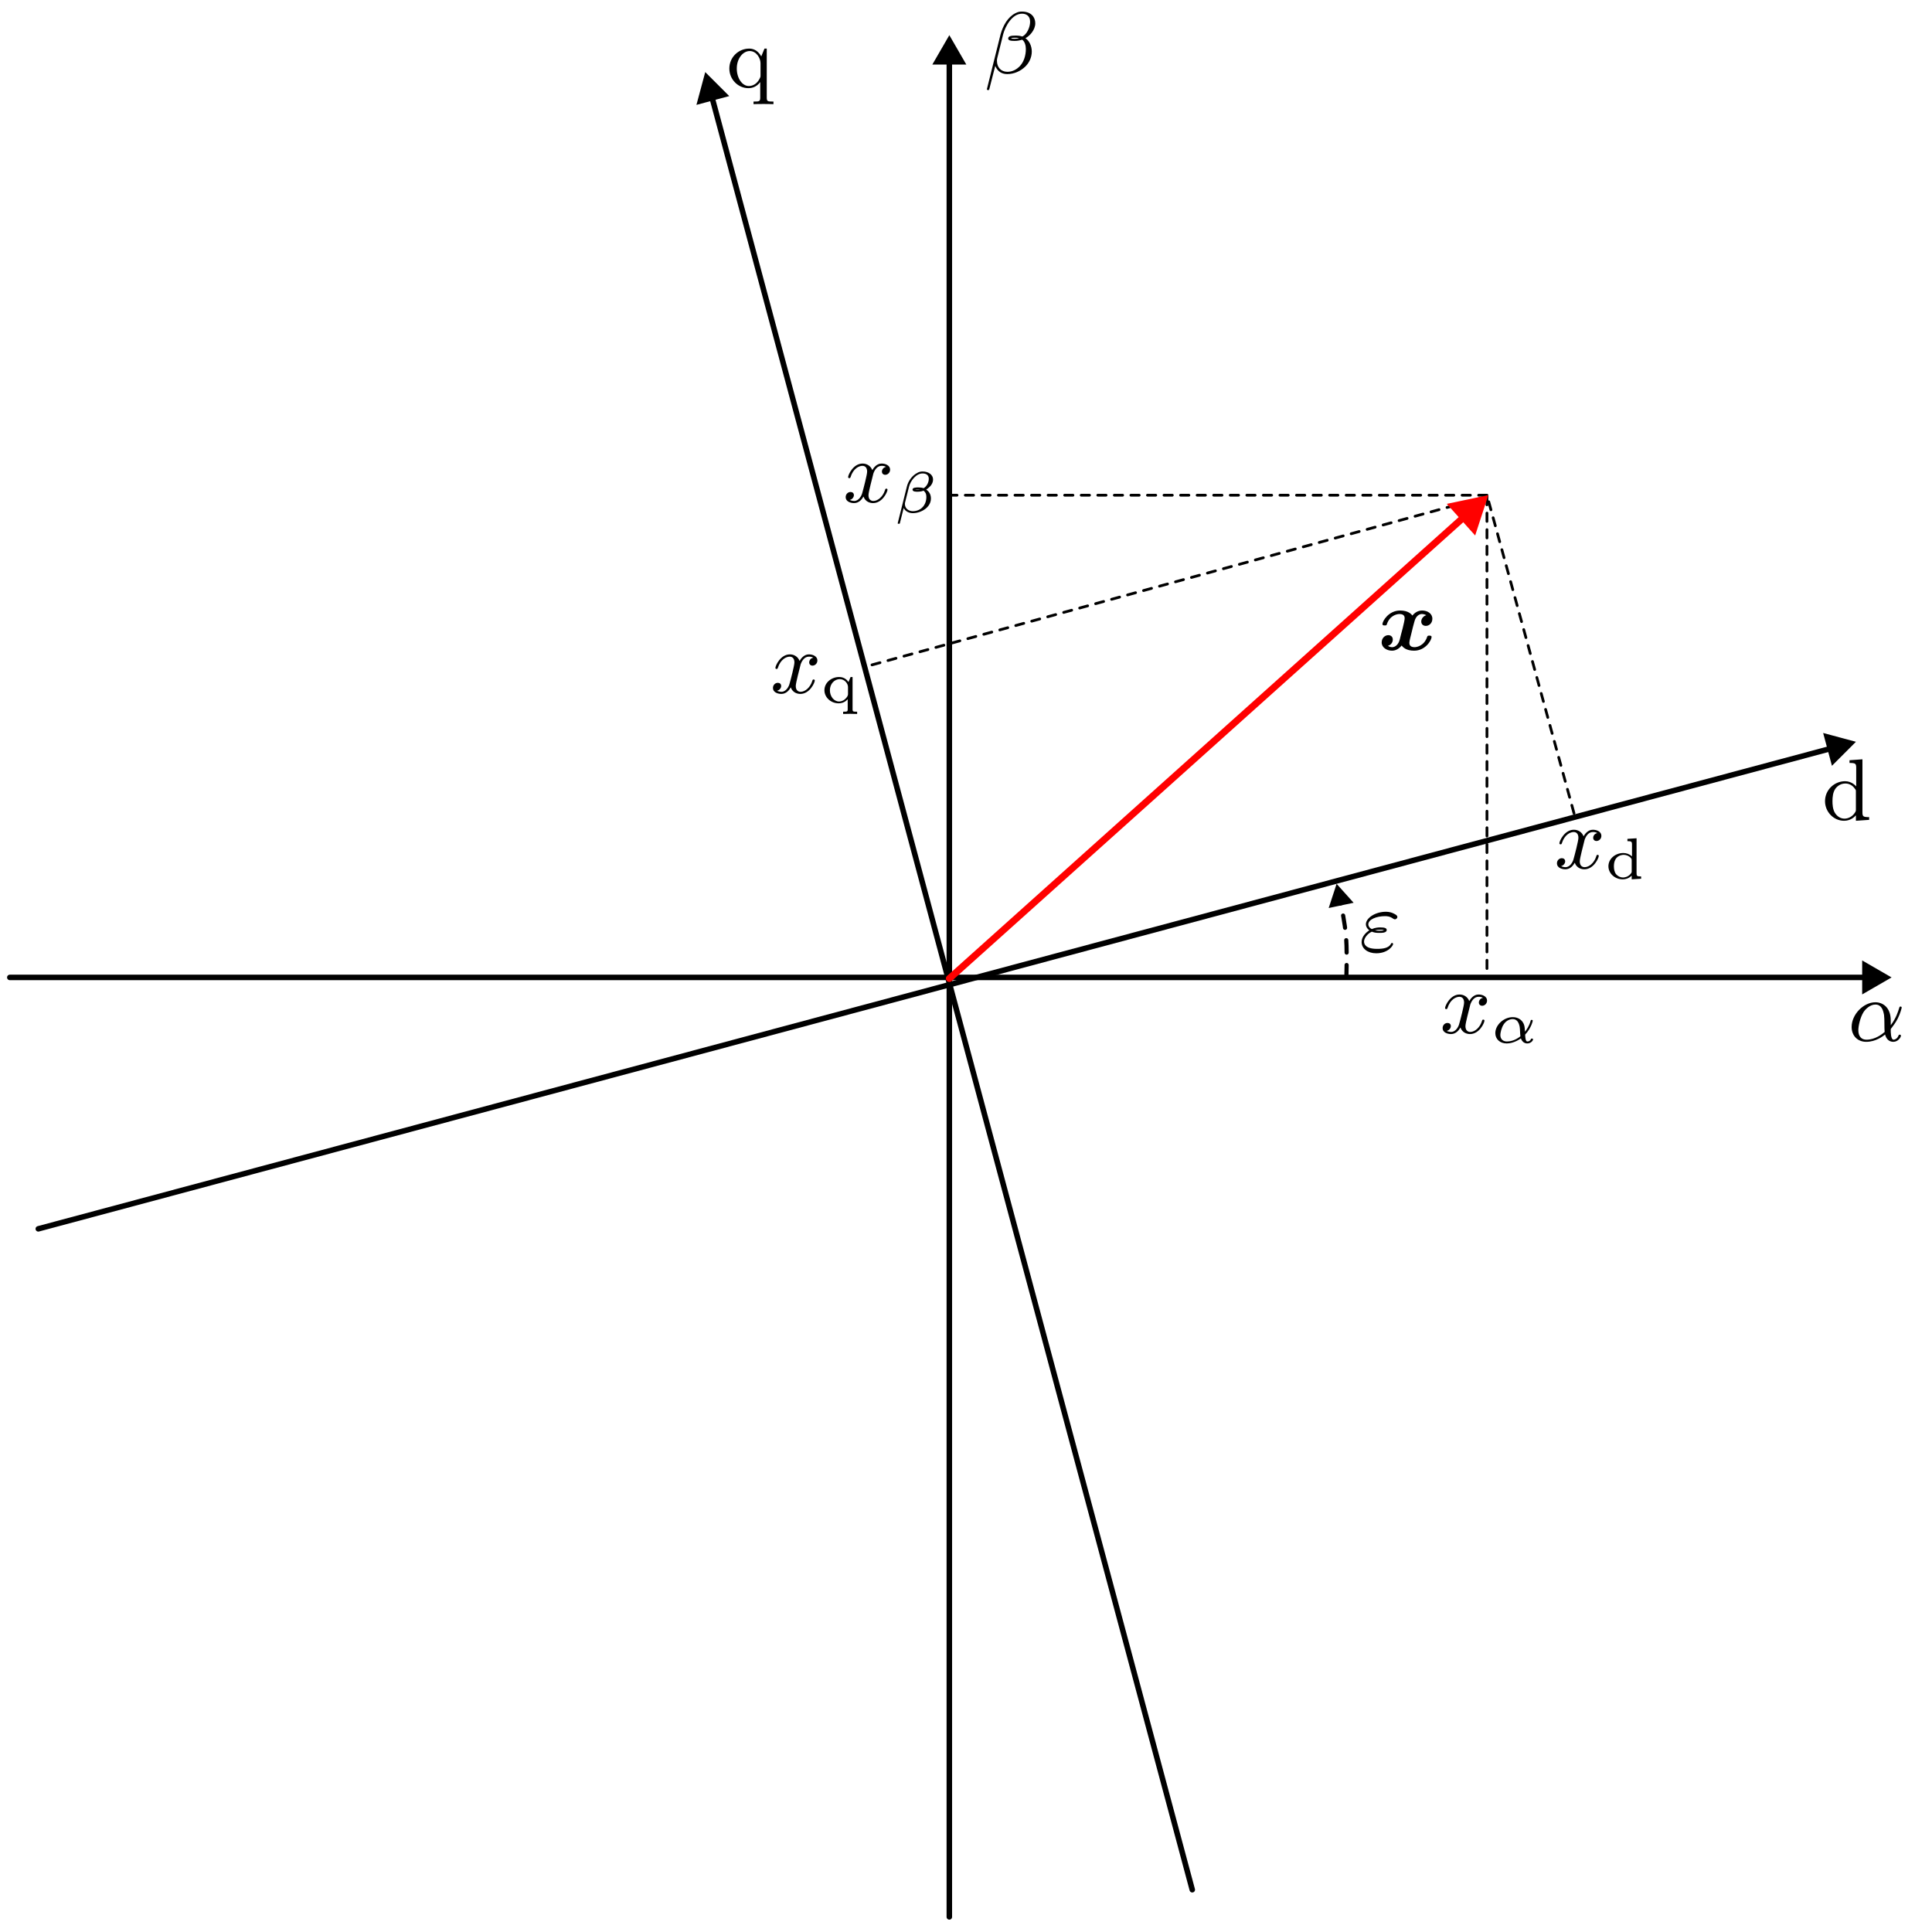
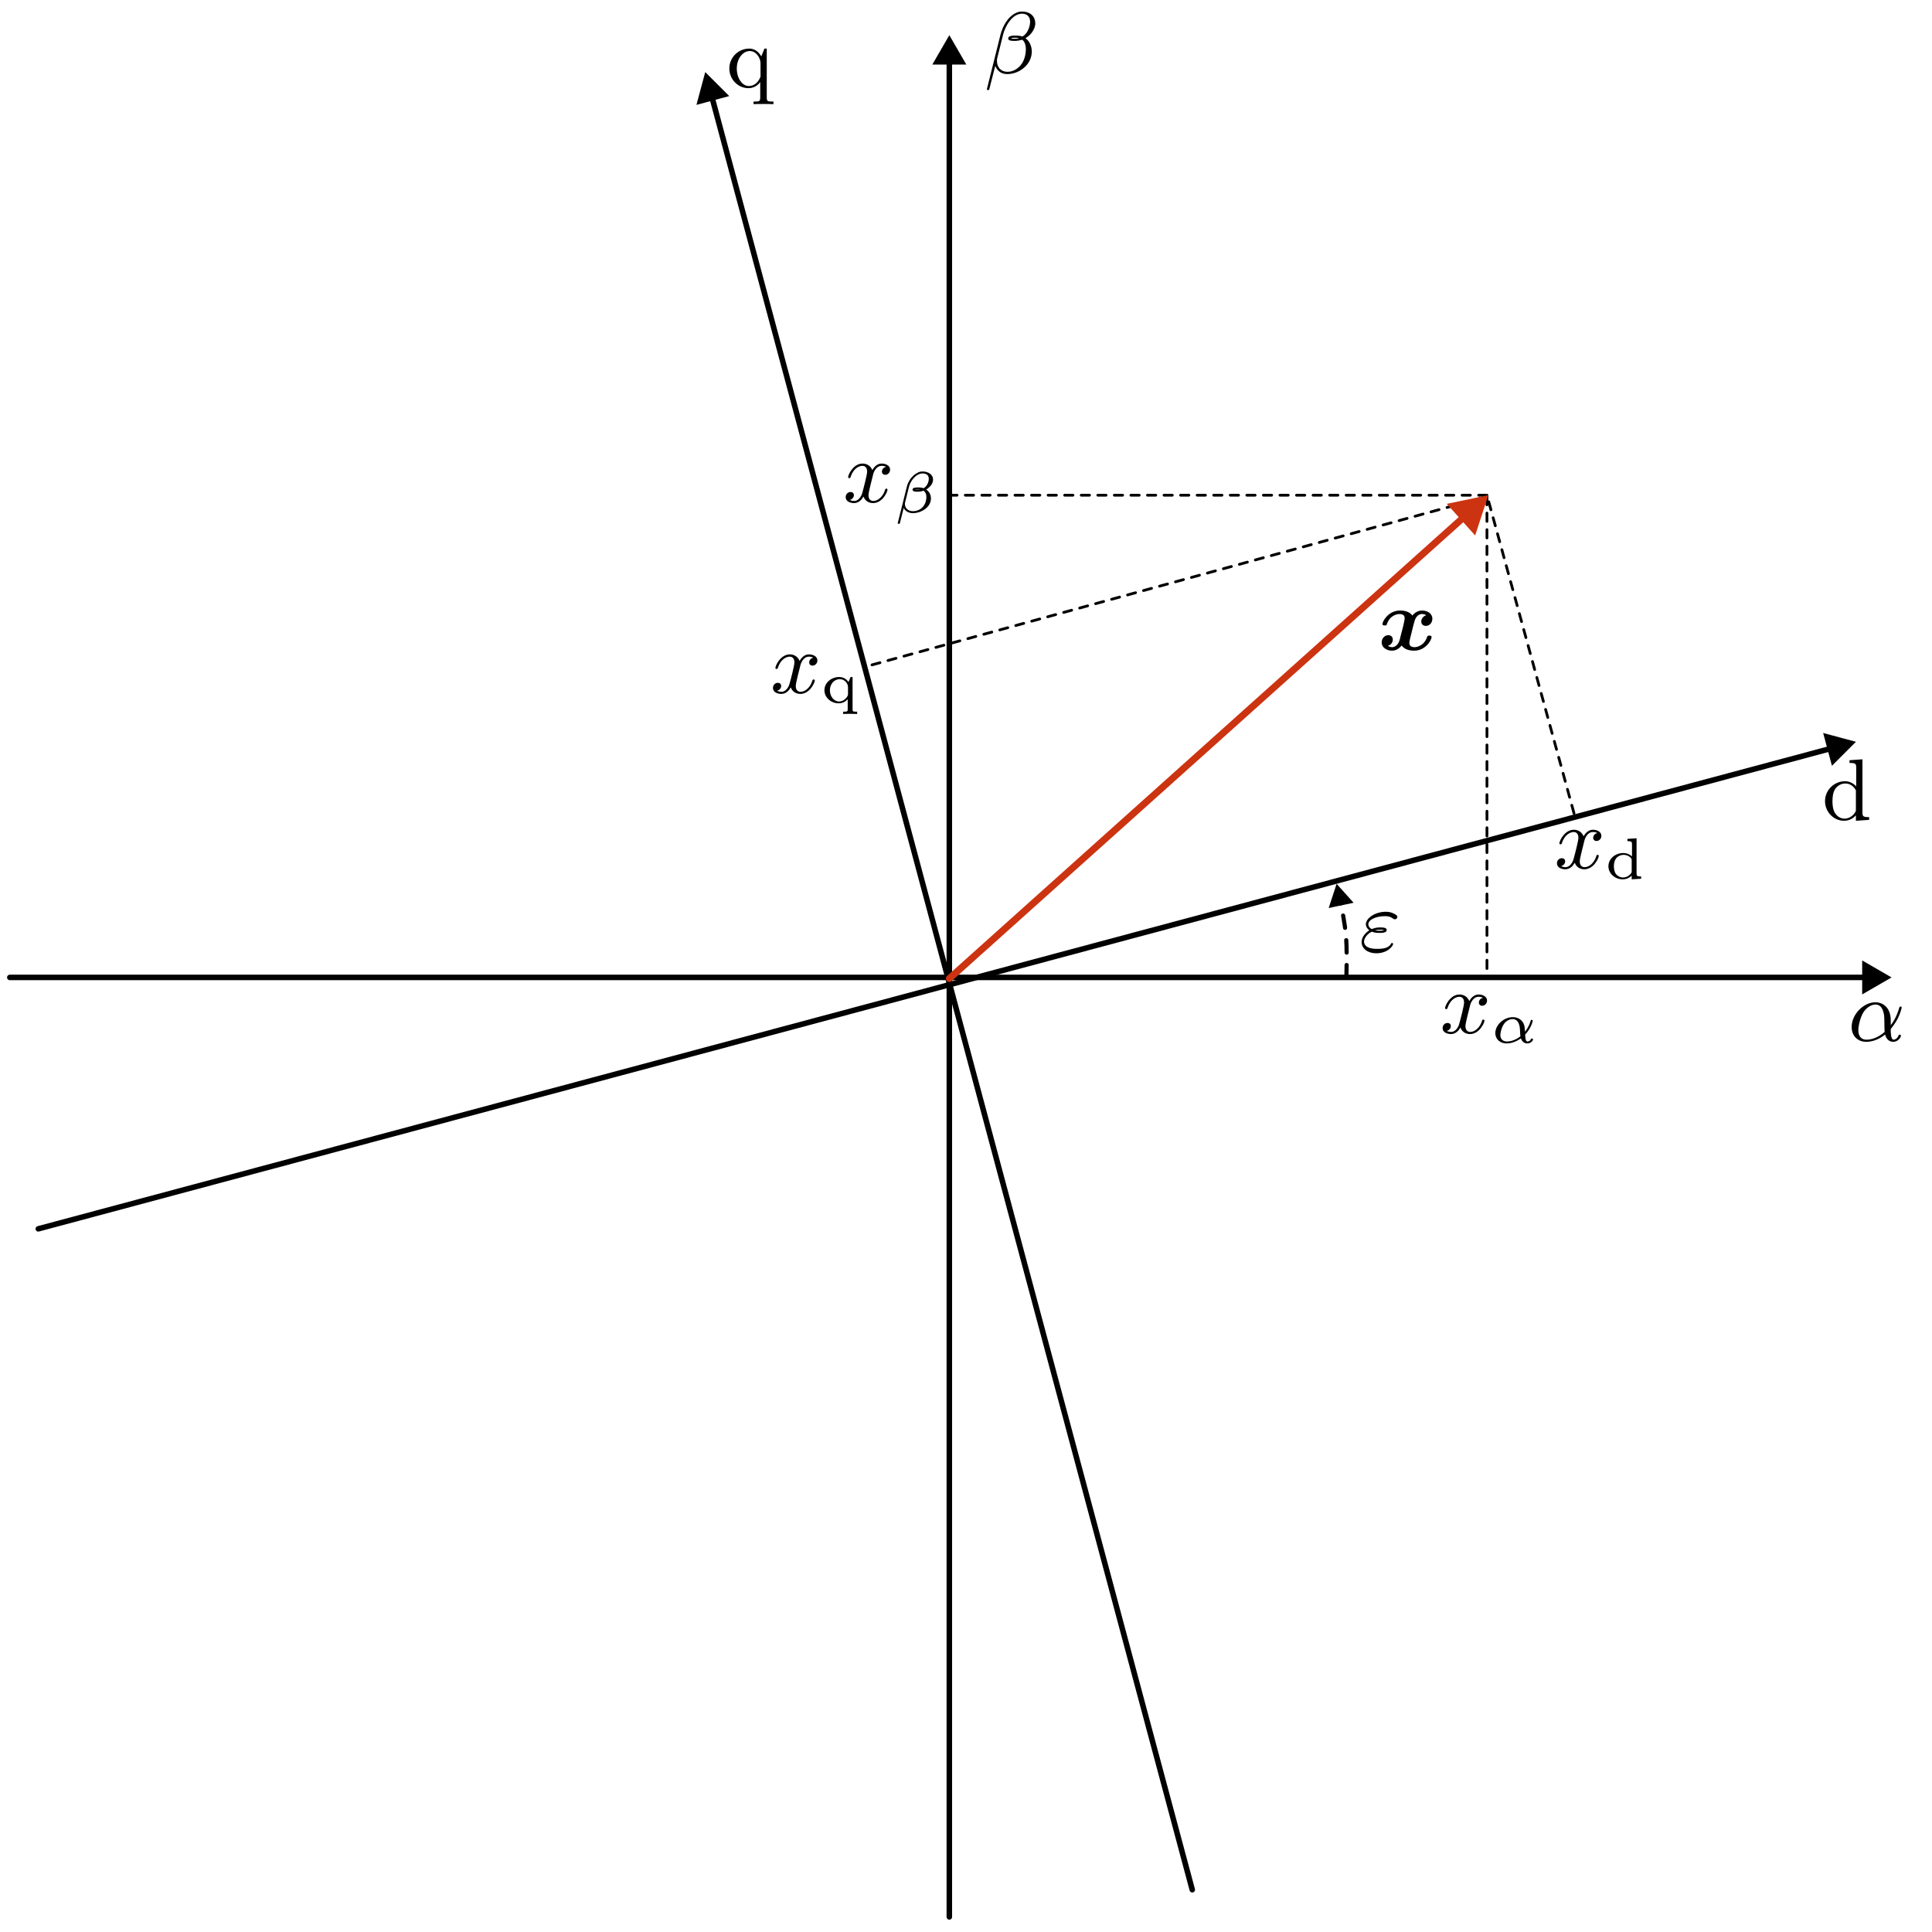
<svg xmlns="http://www.w3.org/2000/svg" width="70mm" height="70mm" viewBox="0 0 70 70" version="1.1" id="svg1">
  <defs id="defs1">
    <marker style="overflow:visible" id="Triangle" refX="0" refY="0" orient="auto-start-reverse" markerWidth="1" markerHeight="1" viewBox="0 0 1 1" preserveAspectRatio="xMidYMid">
      <path transform="scale(0.5)" style="fill:context-stroke;fill-rule:evenodd;stroke:context-stroke;stroke-width:1pt" d="M 5.77,0 -2.88,5 V -5 Z" id="path135" />
    </marker>
    <marker style="overflow:visible" id="Triangle-6" refX="0" refY="0" orient="auto-start-reverse" markerWidth="1" markerHeight="1" viewBox="0 0 1 1" preserveAspectRatio="xMidYMid">
      <path transform="scale(0.5)" style="fill:context-stroke;fill-rule:evenodd;stroke:context-stroke;stroke-width:1pt" d="M 5.77,0 -2.88,5 V -5 Z" id="path135-3" />
    </marker>
    <marker style="overflow:visible" id="Triangle-69-8" refX="0" refY="0" orient="auto-start-reverse" markerWidth="1" markerHeight="1" viewBox="0 0 1 1" preserveAspectRatio="xMidYMid">
      <path transform="scale(0.5)" style="fill:context-stroke;fill-rule:evenodd;stroke:context-stroke;stroke-width:1pt" d="M 5.77,0 -2.88,5 V -5 Z" id="path135-7-6" />
    </marker>
    <marker style="overflow:visible" id="Triangle-69-8-6" refX="0" refY="0" orient="auto-start-reverse" markerWidth="1" markerHeight="1" viewBox="0 0 1 1" preserveAspectRatio="xMidYMid">
      <path transform="scale(0.5)" style="fill:context-stroke;fill-rule:evenodd;stroke:context-stroke;stroke-width:1pt" d="M 5.77,0 -2.88,5 V -5 Z" id="path135-7-6-1" />
    </marker>
  </defs>
  <g id="layer1">
    <path style="fill:none;fill-rule:evenodd;stroke:#000000;stroke-width:0.2;stroke-linecap:round;stroke-miterlimit:3.9;stroke-dasharray:none;stroke-opacity:1;marker-start:url(#Triangle)" d="M 34.396,1.984 V 69.453" id="path1" />
    <path style="fill:none;fill-rule:evenodd;stroke:#000000;stroke-width:0.2;stroke-linecap:round;stroke-miterlimit:3.9;stroke-dasharray:none;stroke-opacity:1;marker-start:url(#Triangle-69-8)" d="M 66.558,27.06 1.388,44.523" id="path1-2-8" />
    <path style="fill:none;fill-rule:evenodd;stroke:#000000;stroke-width:0.2;stroke-linecap:round;stroke-miterlimit:3.9;stroke-dasharray:none;stroke-opacity:1;marker-start:url(#Triangle-69-8-6)" d="M 25.736,3.298 43.198,68.468" id="path1-2-8-2" />
    <path style="fill:none;fill-rule:evenodd;stroke:#000000;stroke-width:0.2;stroke-linecap:round;stroke-miterlimit:3.9;stroke-dasharray:none;stroke-opacity:1;marker-start:url(#Triangle-6)" d="M 67.825,35.414 H 0.356" id="path1-9" />
    <g transform="translate(65.07751,36.29753)" id="g1">
      <g fill="#000000" fill-opacity="1" id="g6" transform="matrix(0.352778,0,0,0.352778,-1.899223,-0.648185)">
        <g id="use5" transform="translate(10.69316,5.853)">
          <path d="m 4.406,-2.109 c 0,-1.328 -0.812,-1.859 -1.578,-1.859 -1.219,0 -2.438,1.25 -2.438,2.531 0,0.922 0.625,1.531 1.5,1.531 0.969,0 1.703,-0.562 1.938,-0.75 0.109,0.453 0.406,0.75 0.844,0.75 0.484,0 0.781,-0.469 0.781,-0.625 0,-0.109 -0.094,-0.109 -0.125,-0.109 -0.094,0 -0.109,0.047 -0.141,0.125 -0.094,0.25 -0.328,0.391 -0.484,0.391 -0.297,0 -0.297,-0.797 -0.297,-0.984 0,-0.109 0,-0.125 0.094,-0.234 0.141,-0.188 0.391,-0.5 0.625,-0.953 0.266,-0.531 0.406,-1.078 0.406,-1.125 0,-0.016 0,-0.109 -0.109,-0.109 -0.109,0 -0.109,0.031 -0.156,0.172 -0.094,0.312 -0.297,1 -0.859,1.75 z m -0.625,1.188 C 3.547,-0.719 2.828,-0.125 1.906,-0.125 c -0.5,0 -0.828,-0.328 -0.828,-0.984 0,-0.375 0.172,-1.266 0.531,-1.844 0.234,-0.359 0.703,-0.781 1.219,-0.781 0.609,0 0.797,0.531 0.891,1.078 0.062,0.484 0.016,1.344 0.062,1.734 z m 0,0" id="path8" />
        </g>
      </g>
    </g>
    <g transform="translate(35.75647,0.418923)" id="g3">
      <g fill="#000000" fill-opacity="1" id="g2" transform="matrix(0.352778,0,0,0.352778,-0.801448,-0.667059)">
        <g id="use1" transform="translate(1.993,8.219)">
          <path d="m 5.25,-5.125 c 0,-0.625 -0.422,-1.203 -1.375,-1.203 -0.219,0 -0.406,0.031 -0.672,0.172 C 2.406,-5.75 1.938,-4.875 1.688,-4 L 0.281,1.641 c -0.016,0.047 0.047,0.094 0.109,0.094 0.078,0 0.125,-0.016 0.125,-0.047 l 0.625,-2.438 c 0.219,0.547 0.641,0.844 1.234,0.844 0.688,0 1.359,-0.297 1.844,-0.766 C 4.625,-1.062 4.891,-1.625 4.891,-2.219 c 0,-0.562 -0.25,-1.109 -0.656,-1.375 C 4.672,-3.812 5.25,-4.438 5.25,-5.125 Z M 3.594,-3.594 C 3.438,-3.562 3.297,-3.531 3.141,-3.531 3,-3.531 2.875,-3.531 2.75,-3.578 c 0.109,-0.062 0.266,-0.062 0.391,-0.062 0.156,0 0.297,0 0.453,0.047 z m 1.125,-1.688 c 0,0.562 -0.328,1.297 -0.797,1.516 -0.234,-0.078 -0.453,-0.094 -0.719,-0.094 -0.453,0 -0.734,0.062 -0.734,0.297 0,0.188 0.219,0.25 0.641,0.25 0.312,0 0.516,-0.047 0.797,-0.125 0.281,0.203 0.375,0.625 0.375,0.969 0,0.609 -0.188,1.281 -0.594,1.719 -0.344,0.375 -0.797,0.609 -1.297,0.609 -0.672,0 -1.078,-0.469 -1.078,-1.125 0,-0.094 0,-0.188 0.031,-0.281 L 1.953,-4 c 0.203,-0.766 0.891,-2.109 1.938,-2.109 0.422,0 0.828,0.219 0.828,0.828 z m 0,0" id="path2" />
        </g>
      </g>
    </g>
    <g transform="translate(48.33178,36.03294)" id="g29">
      <g fill="#000000" fill-opacity="1" id="g27" transform="matrix(0.352778,0,0,0.352778,-4.50096,-0.664722)">
        <g id="use7" transform="translate(23.654,5.853)">
          <path d="m 4.406,-3.625 c -0.328,0.062 -0.422,0.344 -0.422,0.484 0,0.172 0.125,0.328 0.344,0.328 0.25,0 0.5,-0.219 0.5,-0.531 0,-0.422 -0.453,-0.625 -0.875,-0.625 -0.531,0 -0.844,0.484 -0.953,0.672 -0.172,-0.438 -0.562,-0.672 -1,-0.672 -0.953,0 -1.484,1.156 -1.484,1.391 0,0.078 0.062,0.109 0.125,0.109 0.078,0 0.109,-0.047 0.125,-0.109 0.281,-0.891 0.875,-1.156 1.219,-1.156 0.266,0 0.484,0.172 0.484,0.594 0,0.312 -0.375,1.75 -0.5,2.188 C 1.906,-0.688 1.625,-0.125 1.141,-0.125 c -0.188,0 -0.375,-0.062 -0.453,-0.109 C 0.922,-0.281 1.109,-0.5 1.109,-0.719 c 0,-0.234 -0.172,-0.328 -0.344,-0.328 -0.266,0 -0.5,0.219 -0.5,0.531 0,0.438 0.484,0.609 0.859,0.609 0.531,0 0.828,-0.422 0.969,-0.672 0.219,0.594 0.75,0.672 0.984,0.672 0.969,0 1.484,-1.156 1.484,-1.375 0,-0.047 -0.031,-0.109 -0.109,-0.109 -0.109,0 -0.109,0.031 -0.156,0.172 -0.203,0.641 -0.719,1.094 -1.188,1.094 -0.25,0 -0.5,-0.156 -0.5,-0.594 0,-0.203 0.125,-0.688 0.203,-1.031 0.047,-0.156 0.281,-1.125 0.297,-1.188 0.109,-0.328 0.375,-0.797 0.844,-0.797 0.156,0 0.328,0.016 0.453,0.109 z m 0,0" id="path12" />
        </g>
      </g>
      <g fill="#000000" fill-opacity="1" id="g28" transform="matrix(0.352778,0,0,0.352778,-4.50096,-0.664722)">
        <g id="use8" transform="translate(28.878,6.849)">
          <path d="m 3.516,-0.844 c 0.641,-0.688 0.781,-1.406 0.781,-1.422 0,-0.094 -0.094,-0.094 -0.109,-0.094 -0.094,0 -0.094,0.031 -0.125,0.156 -0.141,0.484 -0.406,0.875 -0.562,1.062 C 3.484,-1.281 3.484,-1.406 3.469,-1.547 3.391,-2.297 2.828,-2.641 2.25,-2.641 1.328,-2.641 0.453,-1.844 0.453,-1 c 0,0.609 0.469,1.062 1.172,1.062 0.312,0 0.844,-0.094 1.453,-0.516 0.094,0.25 0.297,0.516 0.656,0.516 0.359,0 0.594,-0.281 0.594,-0.422 0,-0.078 -0.094,-0.078 -0.109,-0.078 -0.078,0 -0.094,0 -0.125,0.078 -0.047,0.156 -0.234,0.219 -0.328,0.219 -0.094,0 -0.219,0 -0.25,-0.703 z M 3.031,-0.672 c -0.594,0.469 -1.125,0.531 -1.391,0.531 C 1.25,-0.141 0.969,-0.375 0.969,-0.812 c 0,-0.203 0.109,-0.75 0.359,-1.109 C 1.594,-2.312 1.969,-2.438 2.234,-2.438 c 0.422,0 0.625,0.312 0.719,0.781 0.047,0.25 0.031,0.641 0.078,0.984 z m 0,0" id="path13" />
        </g>
      </g>
    </g>
    <g transform="translate(30.64055,16.79535)" id="g34">
      <g fill="#000000" fill-opacity="1" id="g31" transform="matrix(0.352778,0,0,0.352778,-0.796793,-0.664722)">
        <g id="g30" transform="translate(1.993,5.853)">
          <path d="m 4.406,-3.625 c -0.328,0.062 -0.422,0.344 -0.422,0.484 0,0.172 0.125,0.328 0.344,0.328 0.25,0 0.5,-0.219 0.5,-0.531 0,-0.422 -0.453,-0.625 -0.875,-0.625 -0.531,0 -0.844,0.484 -0.953,0.672 -0.172,-0.438 -0.562,-0.672 -1,-0.672 -0.953,0 -1.484,1.156 -1.484,1.391 0,0.078 0.062,0.109 0.125,0.109 0.078,0 0.109,-0.047 0.125,-0.109 0.281,-0.891 0.875,-1.156 1.219,-1.156 0.266,0 0.484,0.172 0.484,0.594 0,0.312 -0.375,1.75 -0.5,2.188 C 1.906,-0.688 1.625,-0.125 1.141,-0.125 c -0.188,0 -0.375,-0.062 -0.453,-0.109 C 0.922,-0.281 1.109,-0.5 1.109,-0.719 c 0,-0.234 -0.172,-0.328 -0.344,-0.328 -0.266,0 -0.5,0.219 -0.5,0.531 0,0.438 0.484,0.609 0.859,0.609 0.531,0 0.828,-0.422 0.969,-0.672 0.219,0.594 0.75,0.672 0.984,0.672 0.969,0 1.484,-1.156 1.484,-1.375 0,-0.047 -0.031,-0.109 -0.109,-0.109 -0.109,0 -0.109,0.031 -0.156,0.172 -0.203,0.641 -0.719,1.094 -1.188,1.094 -0.25,0 -0.5,-0.156 -0.5,-0.594 0,-0.203 0.125,-0.688 0.203,-1.031 0.047,-0.156 0.281,-1.125 0.297,-1.188 0.109,-0.328 0.375,-0.797 0.844,-0.797 0.156,0 0.328,0.016 0.453,0.109 z m 0,0" id="path29" />
        </g>
      </g>
      <g fill="#000000" fill-opacity="1" id="g33" transform="matrix(0.352778,0,0,0.352778,-0.796793,-0.664722)">
        <g id="g32" transform="translate(7.216,6.916)">
          <path d="m 4.016,-3.406 c 0,-0.438 -0.422,-0.812 -1.078,-0.812 -0.188,0 -0.375,0.047 -0.531,0.141 -0.562,0.281 -0.953,0.875 -1.078,1.406 l -0.938,3.75 C 0.359,1.141 0.438,1.156 0.5,1.156 c 0.062,0 0.094,0 0.109,-0.062 0,0 0.328,-1.297 0.391,-1.562 0.172,0.359 0.562,0.531 0.938,0.531 0.828,0 1.859,-0.578 1.859,-1.5 0,-0.328 -0.109,-0.672 -0.484,-0.922 0.5,-0.328 0.703,-0.672 0.703,-1.047 z M 2.703,-2.375 C 2.656,-2.359 2.5,-2.344 2.438,-2.344 c -0.062,0 -0.219,0 -0.25,-0.016 C 2.281,-2.375 2.375,-2.375 2.469,-2.375 c 0.078,0 0.156,0 0.234,0 z m 0.875,-1.094 c 0,0.422 -0.25,0.812 -0.531,0.969 C 2.875,-2.562 2.688,-2.578 2.516,-2.578 c -0.156,0 -0.609,-0.016 -0.609,0.219 0,0.234 0.391,0.219 0.531,0.219 0.141,0 0.469,-0.031 0.594,-0.109 0.172,0.125 0.297,0.297 0.297,0.656 0,0.812 -0.547,1.453 -1.391,1.453 -0.438,0 -0.812,-0.281 -0.812,-0.734 0,-0.062 0,-0.109 0.016,-0.156 l 0.406,-1.625 C 1.688,-3.234 2.266,-4.016 2.938,-4.016 c 0.359,0 0.641,0.156 0.641,0.547 z m 0,0" id="path31" />
        </g>
      </g>
    </g>
    <g transform="translate(53.76553,20.26819)" id="g37">
      <g fill="#000000" fill-opacity="1" id="g36" transform="matrix(0.352778,0,0,0.352778,-0.829866,-0.680905)">
        <g id="g35" transform="translate(1.993,5.977)">
          <path d="m -5.562,1.687 c -0.297,0.078 -0.516,0.359 -0.516,0.641 0,0.328 0.25,0.453 0.469,0.453 0.344,0 0.672,-0.281 0.672,-0.734 0,-0.531 -0.5,-0.844 -1.047,-0.844 -0.438,0 -0.781,0.234 -1,0.516 -0.125,-0.156 -0.438,-0.516 -1.266,-0.516 -1.188,0 -1.813,1.094 -1.813,1.391 0,0.141 0.125,0.141 0.234,0.141 0.141,0 0.188,0 0.219,-0.125 0.297,-0.891 1.016,-1.047 1.297,-1.047 0.531,0 0.531,0.328 0.531,0.453 0,0.172 -0.125,0.672 -0.203,1 -0.078,0.266 -0.25,0.969 -0.297,1.156 -0.141,0.562 -0.5,0.797 -0.781,0.797 -0.188,0 -0.359,-0.078 -0.438,-0.141 0.297,-0.078 0.5,-0.344 0.5,-0.641 0,-0.328 -0.25,-0.453 -0.453,-0.453 -0.344,0 -0.688,0.281 -0.688,0.75 0,0.516 0.516,0.844 1.063,0.844 0.422,0 0.766,-0.25 0.984,-0.531 0.125,0.156 0.438,0.531 1.281,0.531 1.188,0 1.797,-1.094 1.797,-1.406 0,-0.141 -0.141,-0.141 -0.234,-0.141 -0.156,0 -0.188,0.031 -0.219,0.125 -0.297,0.891 -1.016,1.062 -1.297,1.062 -0.531,0 -0.531,-0.344 -0.531,-0.469 0,-0.172 0.141,-0.672 0.219,-1 0.062,-0.266 0.234,-0.969 0.297,-1.156 0.141,-0.562 0.484,-0.781 0.766,-0.781 0.188,0 0.359,0.062 0.453,0.125 z m 0,0" id="path34" />
        </g>
      </g>
    </g>
    <path style="fill:none;fill-rule:evenodd;stroke:#000000;stroke-width:0.1;stroke-linecap:round;stroke-miterlimit:3.9;stroke-dasharray:0.3, 0.3;stroke-dashoffset:0;stroke-opacity:1" d="m 53.875,17.991 0,17.423" id="path38" />
    <path style="fill:none;fill-rule:evenodd;stroke:#000000;stroke-width:0.1;stroke-linecap:round;stroke-miterlimit:3.9;stroke-dasharray:0.3, 0.3;stroke-dashoffset:0;stroke-opacity:1" d="M 53.875,17.942 H 34.482" id="path38-0" />
    <path style="fill:none;fill-rule:evenodd;stroke:#000000;stroke-width:0.1;stroke-linecap:round;stroke-miterlimit:3.9;stroke-dasharray:0.3, 0.3;stroke-dashoffset:0;stroke-opacity:1" d="m 55.152,30.117 5.974,-1.601" id="path38-0-7" />
    <path style="fill:none;fill-rule:evenodd;stroke:#000000;stroke-width:0.1;stroke-linecap:round;stroke-miterlimit:3.9;stroke-dasharray:0.3, 0.3;stroke-dashoffset:0;stroke-opacity:1" d="M 57.029,29.466 53.875,17.941" id="path38-0-7-7" />
    <path style="fill:none;fill-rule:evenodd;stroke:#000000;stroke-width:0.1;stroke-linecap:round;stroke-miterlimit:3.9;stroke-dasharray:0.3, 0.3;stroke-dashoffset:0;stroke-opacity:1" d="M 53.875,17.991 31.327,24.163" id="path38-0-7-7-8" />
-     <path style="fill:none;fill-rule:evenodd;stroke:#ff0100;stroke-width:0.25;stroke-linecap:round;stroke-miterlimit:3.9;stroke-dasharray:none;stroke-opacity:1;marker-end:url(#Triangle)" d="M 34.396,35.454 53.264,18.533" id="path37" />
+     <path style="fill:none;fill-rule:evenodd;stroke:#cc3311;stroke-width:0.25;stroke-linecap:round;stroke-miterlimit:3.9;stroke-dasharray:none;stroke-opacity:1;marker-end:url(#Triangle)" d="M 34.396,35.454 53.264,18.533" id="path37" />
    <g transform="translate(66.12378,27.51115)" id="g7">
      <g fill="#000000" fill-opacity="1" id="g5" transform="matrix(0.352778,0,0,0.352778,-0.813329,-0.705644)">
        <g id="g4" transform="translate(1.993,8.219)">
          <path d="m 3.484,-1.078 c 0,0.156 0,0.188 -0.125,0.375 C 3.078,-0.297 2.656,-0.125 2.312,-0.125 c -0.391,0 -0.75,-0.219 -0.984,-0.594 -0.234,-0.391 -0.25,-0.906 -0.25,-1.203 0,-0.422 0.047,-0.891 0.281,-1.25 0.203,-0.297 0.562,-0.562 1.047,-0.562 0.375,0 0.734,0.188 0.969,0.531 0.109,0.141 0.109,0.141 0.109,0.312 z M 3.516,-3.438 C 3.469,-3.484 3.062,-3.969 2.375,-3.969 c -1.109,0 -2.062,0.891 -2.062,2.047 0,1.109 0.891,2.016 1.953,2.016 0.656,0 1.062,-0.375 1.219,-0.562 v 0.562 L 4.844,0 v -0.281 c -0.609,0 -0.688,-0.062 -0.688,-0.5 v -5.438 L 2.828,-6.125 v 0.281 c 0.609,0 0.688,0.062 0.688,0.5 z m 0,0" id="path3" />
        </g>
      </g>
    </g>
    <g transform="translate(26.42526,1.761132)" id="g10">
      <g fill="#000000" fill-opacity="1" id="g9" transform="matrix(0.352778,0,0,0.352778,-0.813329,-0.664722)">
        <g id="g8" transform="translate(1.993,5.853)">
          <path d="m 3.594,-3.172 c -0.422,-0.719 -0.938,-0.797 -1.25,-0.797 -1.062,0 -2.031,0.859 -2.031,2.047 0,1.125 0.906,2.016 1.953,2.016 0.375,0 0.844,-0.125 1.219,-0.625 v 1.578 c 0,0.422 -0.094,0.422 -0.688,0.422 V 1.734 C 3.219,1.719 3.391,1.719 3.828,1.719 c 0.422,0 0.547,0 1.016,0.016 V 1.469 c -0.594,0 -0.688,0 -0.688,-0.422 V -3.969 H 3.922 Z m -0.078,1.938 c 0,0.156 0,0.188 -0.141,0.438 C 3.156,-0.406 2.781,-0.125 2.312,-0.125 c -0.672,0 -1.234,-0.797 -1.234,-1.797 0,-1.047 0.641,-1.797 1.328,-1.797 0.703,0 1.109,0.75 1.109,1.25 z m 0,0" id="path7" />
        </g>
      </g>
    </g>
    <g transform="translate(49.33376,33.03433)" id="g13">
      <g fill="#000000" fill-opacity="1" id="g12" transform="matrix(0.352778,0,0,0.352778,-0.791281,-0.631649)">
        <g id="g11" transform="translate(1.993,5.853)">
          <path d="m 1.297,-2.016 c 0.312,0.125 0.547,0.125 0.781,0.125 0.25,0 0.75,0 0.75,-0.297 0,-0.203 -0.234,-0.266 -0.672,-0.266 -0.188,0 -0.5,0.016 -0.859,0.172 C 0.953,-2.453 0.938,-2.703 0.938,-2.766 c 0,-0.516 0.859,-0.844 1.703,-0.844 0.188,0 0.5,0 0.859,0.266 0.062,0.031 0.109,0.062 0.172,0.062 0.094,0 0.25,-0.094 0.25,-0.25 0,-0.172 -0.266,-0.297 -0.438,-0.375 C 3.359,-3.969 3.094,-4.062 2.75,-4.062 c -1.094,0 -2.062,0.641 -2.062,1.297 0,0.188 0.109,0.438 0.359,0.609 C 0.766,-1.984 0.25,-1.547 0.25,-0.953 c 0,0.672 0.625,1.156 1.5,1.156 1.219,0 1.734,-0.781 1.734,-0.953 0,-0.047 -0.047,-0.109 -0.109,-0.109 -0.062,0 -0.078,0.031 -0.141,0.141 C 3,-0.344 2.484,-0.25 1.844,-0.25 0.625,-0.25 0.5,-0.766 0.5,-1 0.5,-1.312 0.797,-1.781 1.297,-2.016 Z M 1.625,-2.156 c 0.203,-0.047 0.344,-0.062 0.531,-0.062 0.172,0 0.219,0 0.406,0.047 -0.141,0.047 -0.156,0.062 -0.484,0.062 -0.156,0 -0.297,0 -0.453,-0.047 z m 0,0" id="path10" />
        </g>
      </g>
    </g>
    <path style="fill:none;fill-rule:evenodd;stroke:#000000;stroke-width:0.15;stroke-linecap:round;stroke-miterlimit:3.9;stroke-dasharray:0.45, 0.45;stroke-dashoffset:0;marker-end:url(#Triangle)" d="m 48.517,35.414 c 0.012,-0.516 0.025,-1.031 -0.016,-1.51 -0.041,-0.478 -0.135,-0.919 -0.228,-1.36" id="path14" transform="translate(0.2645837)" />
    <g transform="translate(56.41137,30.06328)" id="g16">
      <g fill="#000000" fill-opacity="1" id="g14" transform="matrix(0.352778,0,0,0.352778,-0.796793,-0.664722)">
        <g id="use2" transform="translate(1.993,5.853)">
          <path d="m 4.406,-3.625 c -0.328,0.062 -0.422,0.344 -0.422,0.484 0,0.172 0.125,0.328 0.344,0.328 0.25,0 0.5,-0.219 0.5,-0.531 0,-0.422 -0.453,-0.625 -0.875,-0.625 -0.531,0 -0.844,0.484 -0.953,0.672 -0.172,-0.438 -0.562,-0.672 -1,-0.672 -0.953,0 -1.484,1.156 -1.484,1.391 0,0.078 0.062,0.109 0.125,0.109 0.078,0 0.109,-0.047 0.125,-0.109 0.281,-0.891 0.875,-1.156 1.219,-1.156 0.266,0 0.484,0.172 0.484,0.594 0,0.312 -0.375,1.75 -0.5,2.188 C 1.906,-0.688 1.625,-0.125 1.141,-0.125 c -0.188,0 -0.375,-0.062 -0.453,-0.109 C 0.922,-0.281 1.109,-0.5 1.109,-0.719 c 0,-0.234 -0.172,-0.328 -0.344,-0.328 -0.266,0 -0.5,0.219 -0.5,0.531 0,0.438 0.484,0.609 0.859,0.609 0.531,0 0.828,-0.422 0.969,-0.672 0.219,0.594 0.75,0.672 0.984,0.672 0.969,0 1.484,-1.156 1.484,-1.375 0,-0.047 -0.031,-0.109 -0.109,-0.109 -0.109,0 -0.109,0.031 -0.156,0.172 -0.203,0.641 -0.719,1.094 -1.188,1.094 -0.25,0 -0.5,-0.156 -0.5,-0.594 0,-0.203 0.125,-0.688 0.203,-1.031 0.047,-0.156 0.281,-1.125 0.297,-1.188 0.109,-0.328 0.375,-0.797 0.844,-0.797 0.156,0 0.328,0.016 0.453,0.109 z m 0,0" id="path4" />
        </g>
      </g>
      <g fill="#000000" fill-opacity="1" id="g15" transform="matrix(0.352778,0,0,0.352778,-0.796793,-0.664722)">
        <g id="use3" transform="translate(7.216,6.915)">
          <path d="m 2.281,-4.094 v 0.234 c 0.406,0 0.469,0.047 0.469,0.344 v 1.219 c -0.266,-0.234 -0.562,-0.344 -0.891,-0.344 -0.828,0 -1.531,0.594 -1.531,1.359 0,0.734 0.656,1.344 1.469,1.344 0.359,0 0.672,-0.141 0.922,-0.375 v 0.375 L 3.688,0 v -0.234 c -0.422,0 -0.469,-0.047 -0.469,-0.328 v -3.594 z m 0.438,3.328 c 0,0.109 0,0.125 -0.094,0.25 C 2.328,-0.156 1.938,-0.125 1.828,-0.125 c -0.25,0 -0.5,-0.109 -0.703,-0.328 -0.188,-0.234 -0.234,-0.562 -0.234,-0.828 0,-1.094 0.797,-1.172 1.016,-1.172 0.203,0 0.5,0.078 0.734,0.328 C 2.719,-2.016 2.719,-2 2.719,-1.891 Z m 0,0" id="path5" />
        </g>
      </g>
    </g>
    <g transform="translate(28.00575,23.70918)" id="g21">
      <g fill="#000000" fill-opacity="1" id="g18" transform="matrix(0.352778,0,0,0.352778,-0.796793,-0.664722)">
        <g id="g17" transform="translate(1.993,5.853)">
          <path d="m 4.406,-3.625 c -0.328,0.062 -0.422,0.344 -0.422,0.484 0,0.172 0.125,0.328 0.344,0.328 0.25,0 0.5,-0.219 0.5,-0.531 0,-0.422 -0.453,-0.625 -0.875,-0.625 -0.531,0 -0.844,0.484 -0.953,0.672 -0.172,-0.438 -0.562,-0.672 -1,-0.672 -0.953,0 -1.484,1.156 -1.484,1.391 0,0.078 0.062,0.109 0.125,0.109 0.078,0 0.109,-0.047 0.125,-0.109 0.281,-0.891 0.875,-1.156 1.219,-1.156 0.266,0 0.484,0.172 0.484,0.594 0,0.312 -0.375,1.75 -0.5,2.188 C 1.906,-0.688 1.625,-0.125 1.141,-0.125 c -0.188,0 -0.375,-0.062 -0.453,-0.109 C 0.922,-0.281 1.109,-0.5 1.109,-0.719 c 0,-0.234 -0.172,-0.328 -0.344,-0.328 -0.266,0 -0.5,0.219 -0.5,0.531 0,0.438 0.484,0.609 0.859,0.609 0.531,0 0.828,-0.422 0.969,-0.672 0.219,0.594 0.75,0.672 0.984,0.672 0.969,0 1.484,-1.156 1.484,-1.375 0,-0.047 -0.031,-0.109 -0.109,-0.109 -0.109,0 -0.109,0.031 -0.156,0.172 -0.203,0.641 -0.719,1.094 -1.188,1.094 -0.25,0 -0.5,-0.156 -0.5,-0.594 0,-0.203 0.125,-0.688 0.203,-1.031 0.047,-0.156 0.281,-1.125 0.297,-1.188 0.109,-0.328 0.375,-0.797 0.844,-0.797 0.156,0 0.328,0.016 0.453,0.109 z m 0,0" id="path16" />
        </g>
      </g>
      <g fill="#000000" fill-opacity="1" id="g20" transform="matrix(0.352778,0,0,0.352778,-0.796793,-0.664722)">
        <g id="g19" transform="translate(7.216,6.849)">
          <path d="M 3.219,-2.641 H 3.016 L 2.797,-2.125 C 2.688,-2.297 2.391,-2.641 1.844,-2.641 c -0.797,0 -1.516,0.578 -1.516,1.359 0,0.734 0.656,1.344 1.469,1.344 0.422,0 0.734,-0.203 0.922,-0.422 v 1.031 c 0,0.25 -0.062,0.25 -0.469,0.25 V 1.156 c 0.047,0 0.453,-0.016 0.719,-0.016 0.266,0 0.656,0.016 0.719,0.016 V 0.922 c -0.406,0 -0.469,0 -0.469,-0.25 z m -0.469,1.75 c 0,0.203 -0.141,0.375 -0.297,0.516 -0.25,0.234 -0.531,0.25 -0.625,0.25 -0.516,0 -0.938,-0.516 -0.938,-1.156 0,-0.656 0.469,-1.141 1.016,-1.141 0.5,0 0.844,0.453 0.844,0.812 z m 0,0" id="path18" />
        </g>
      </g>
    </g>
  </g>
</svg>
